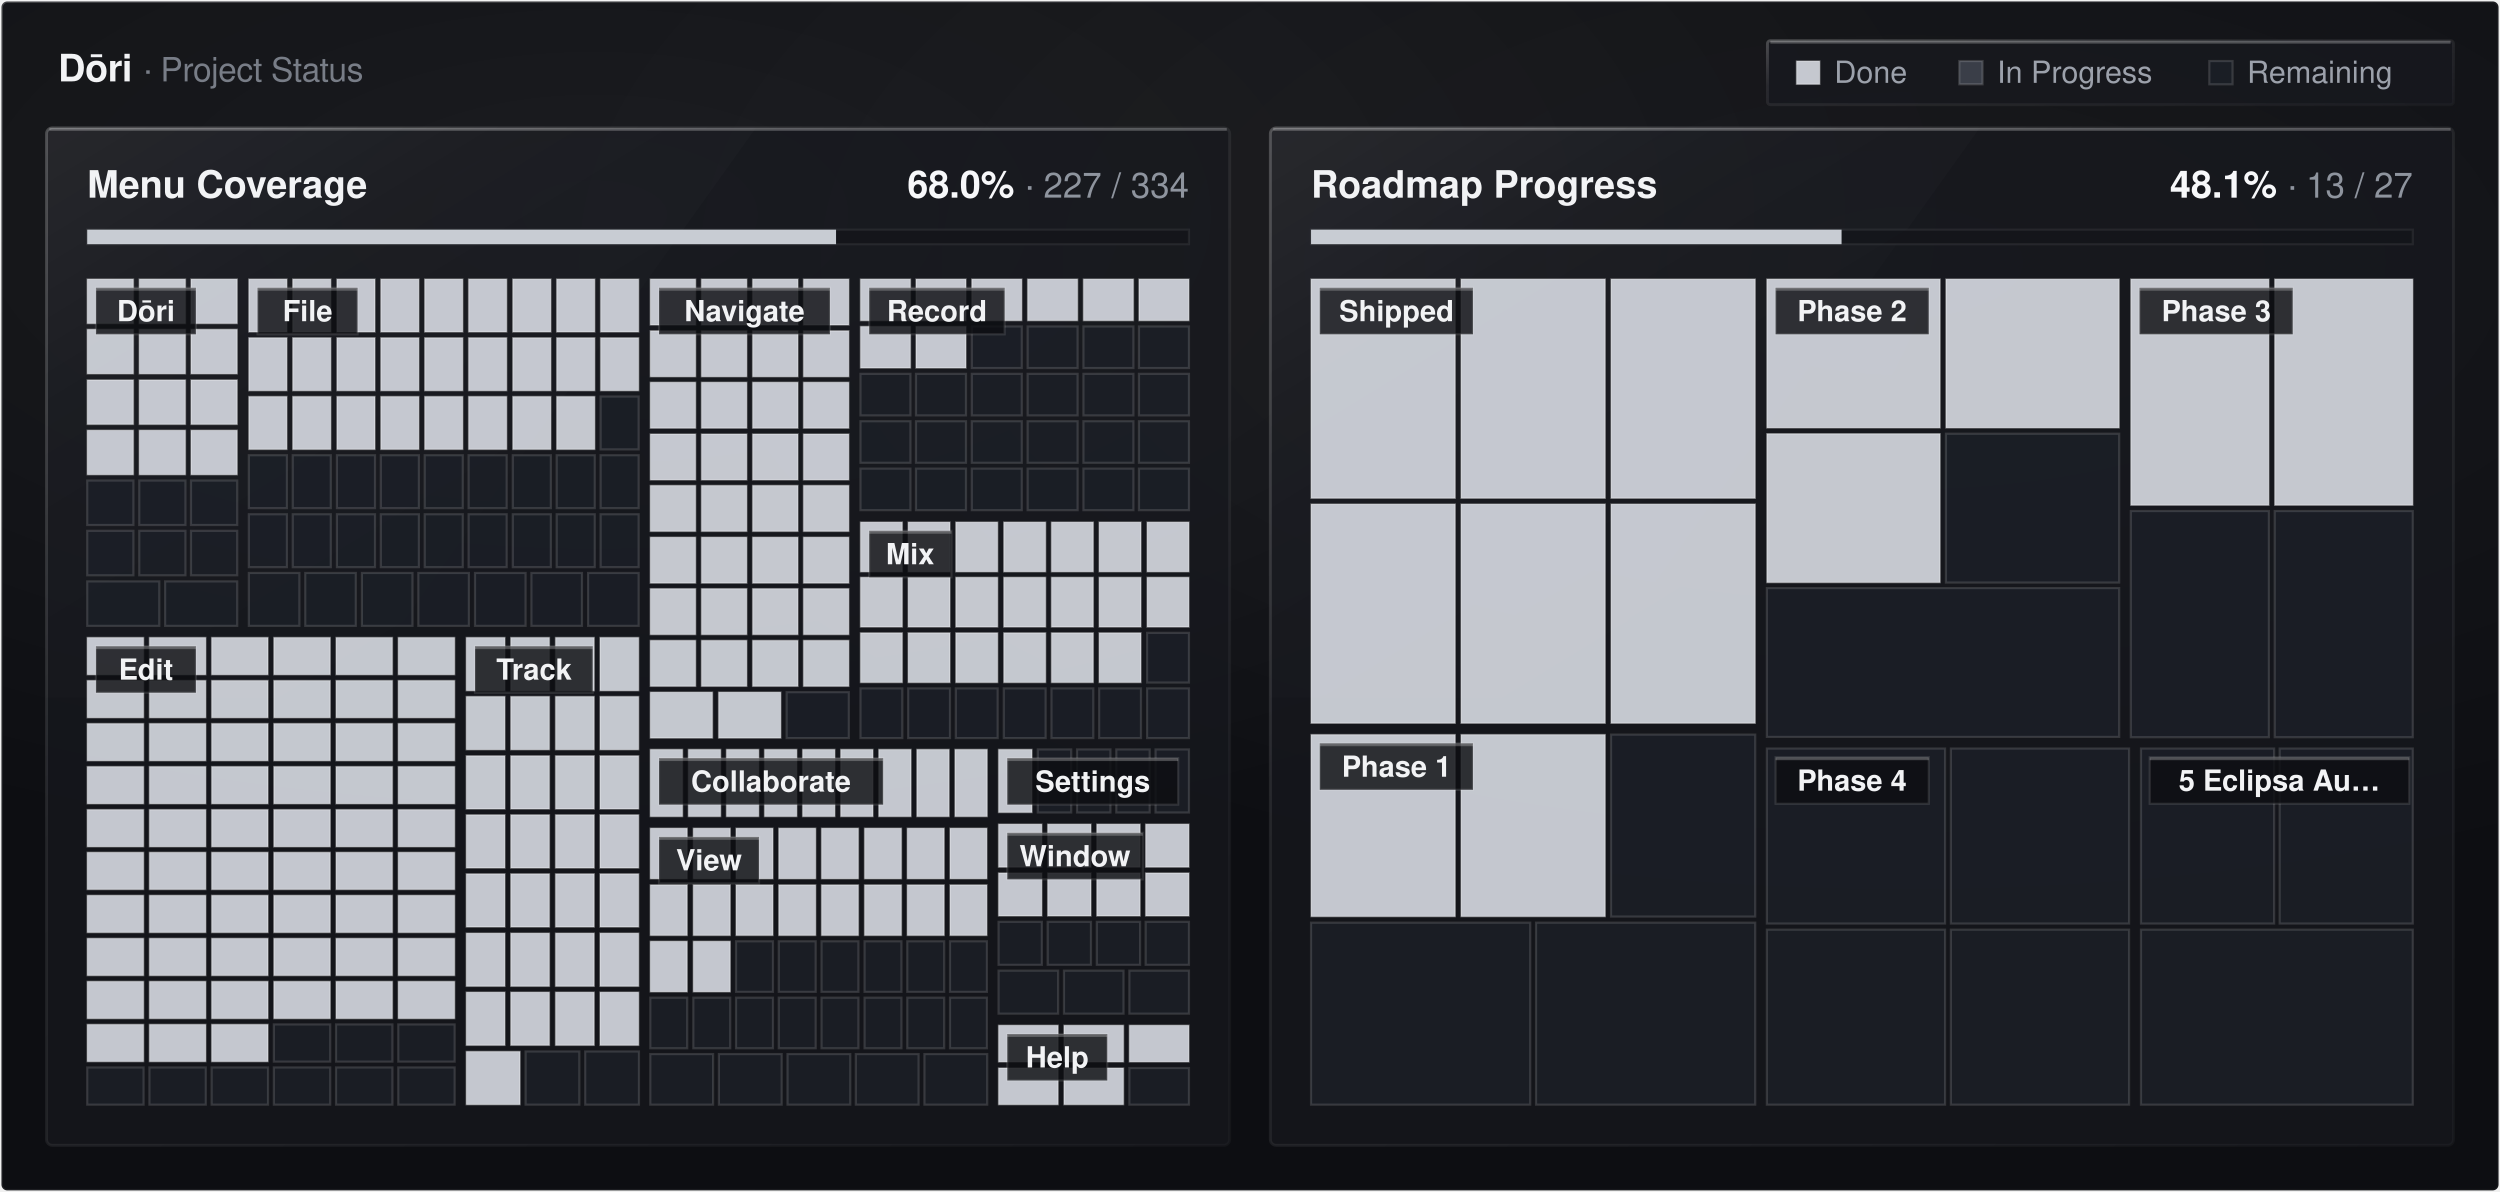
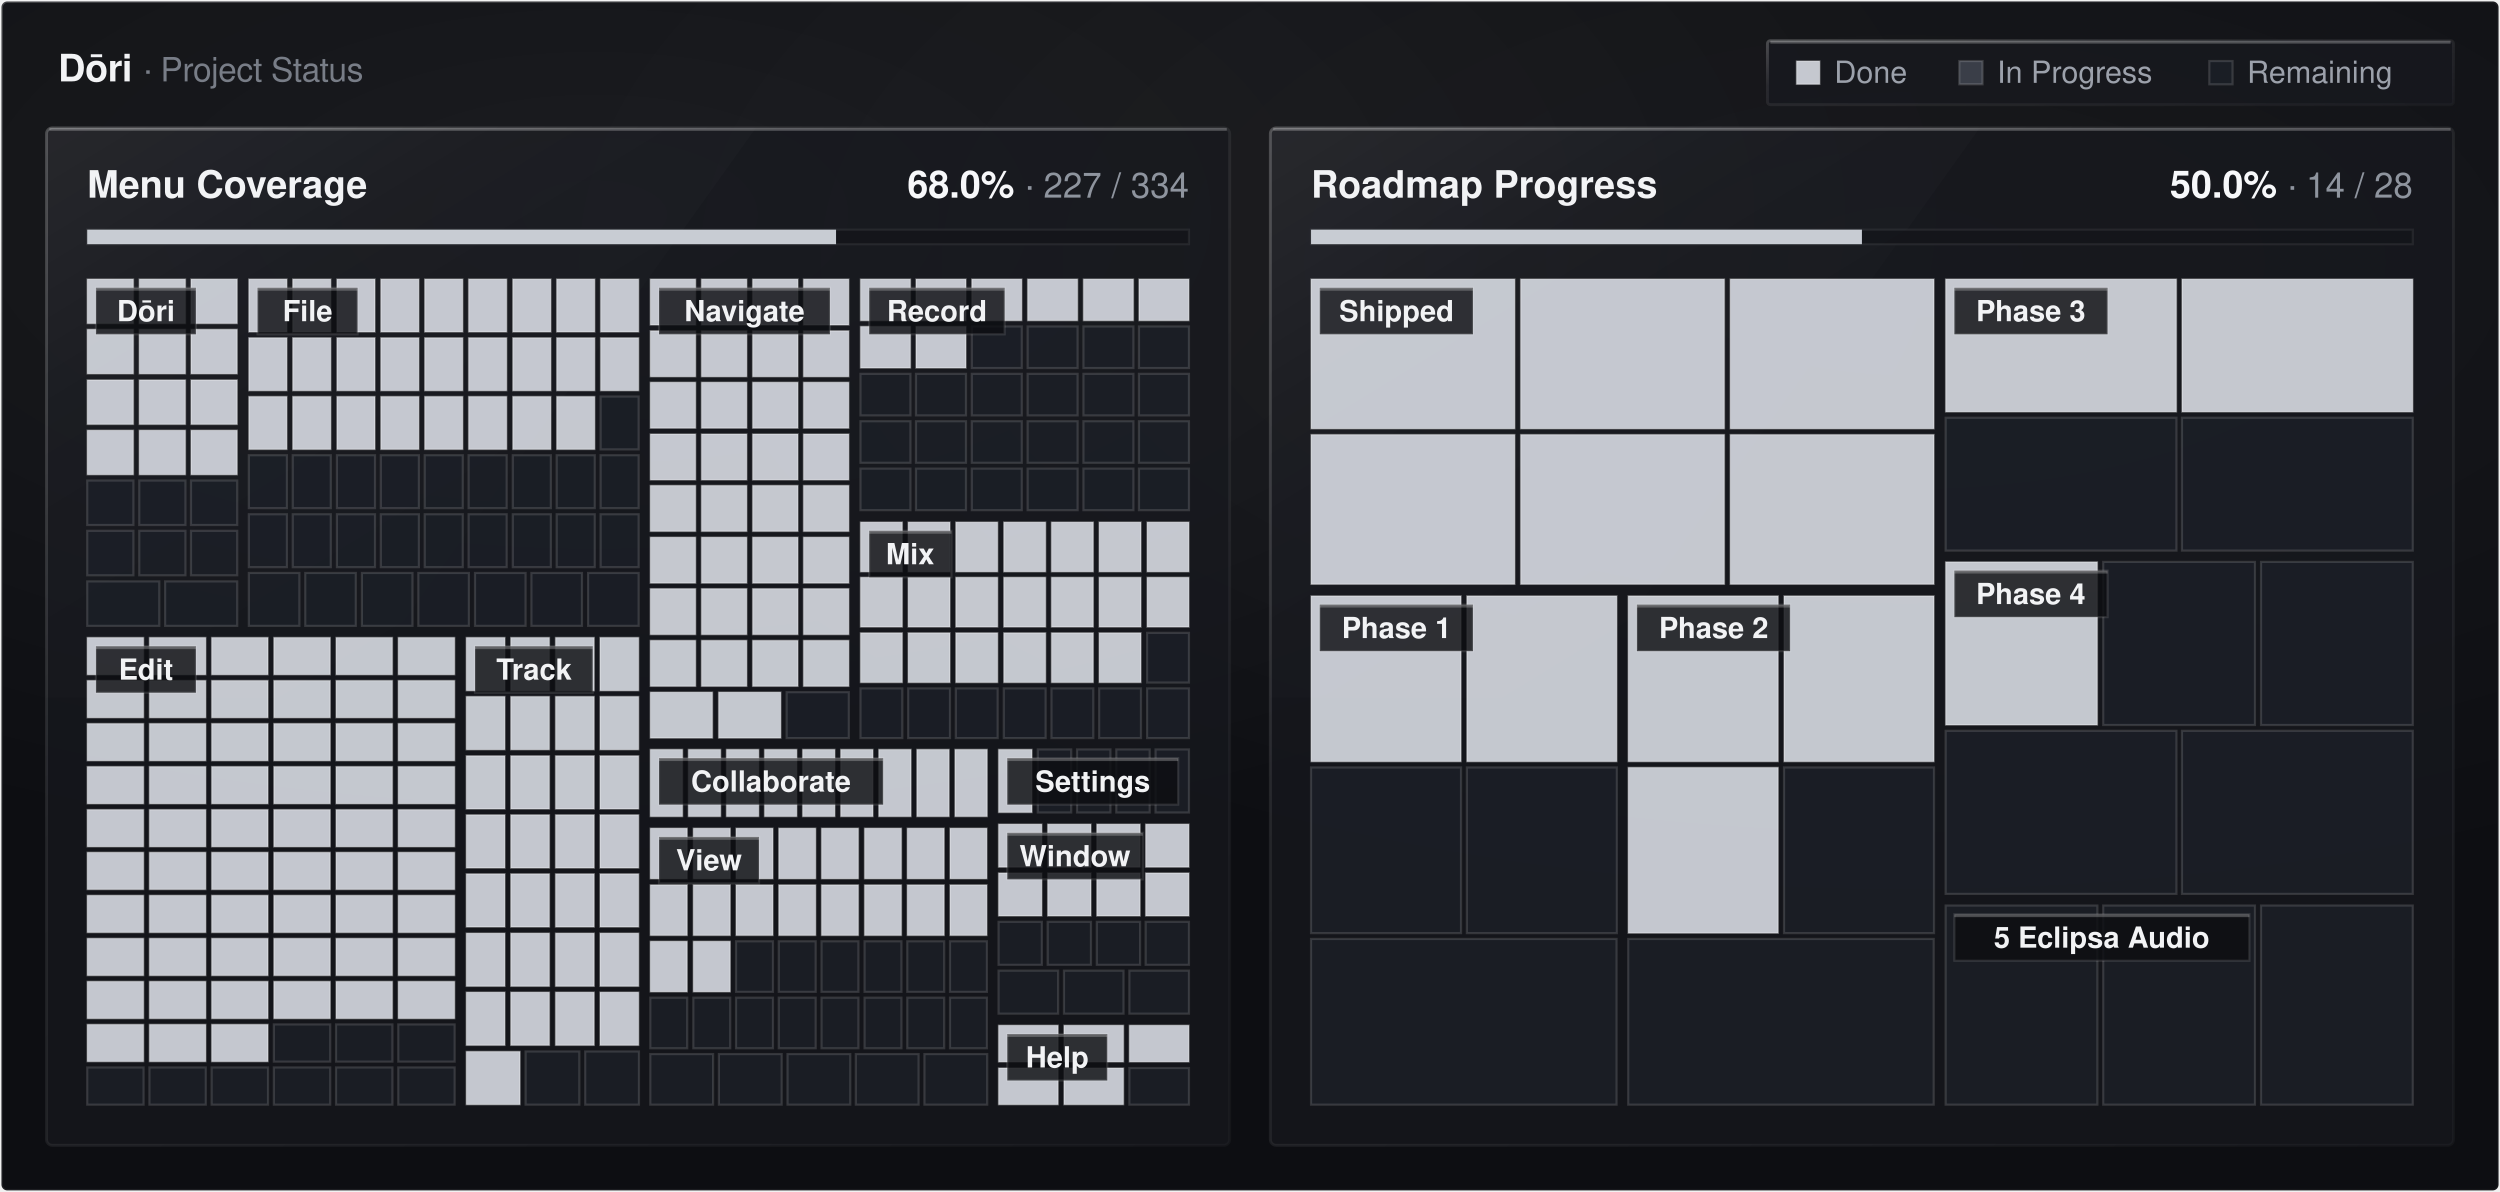
- <svg xmlns="http://www.w3.org/2000/svg" viewBox="0 0 860 410" width="860" height="410" role="img" aria-label="Dōri Project Status: Menu Coverage 68.0% (227/334) and Roadmap Progress 48.1% (13/27)">
+ <svg xmlns="http://www.w3.org/2000/svg" viewBox="0 0 860 410" width="860" height="410" role="img" aria-label="Dōri Project Status: Menu Coverage 68.0% (227/334) and Roadmap Progress 50.0% (14/28)">
  <defs>
    <radialGradient id="ambientGlowLeft" cx="0.24" cy="0.18" r="0.55">
      <stop offset="0%" stop-color="#FFFFFF" stop-opacity="0.06" />
      <stop offset="100%" stop-color="#FFFFFF" stop-opacity="0" />
    </radialGradient>
    <radialGradient id="ambientGlowRight" cx="0.76" cy="0.22" r="0.55">
      <stop offset="0%" stop-color="#FFFFFF" stop-opacity="0.045" />
      <stop offset="100%" stop-color="#FFFFFF" stop-opacity="0" />
    </radialGradient>
    <linearGradient id="glassStroke" x1="0" y1="0" x2="1" y2="1">
      <stop offset="0%" stop-color="#FFFFFF" stop-opacity="0.22" />
      <stop offset="35%" stop-color="#FFFFFF" stop-opacity="0.08" />
      <stop offset="100%" stop-color="#FFFFFF" stop-opacity="0.03" />
    </linearGradient>
    <linearGradient id="glassSheen" x1="0" y1="0" x2="0.65" y2="0.85">
      <stop offset="0%" stop-color="#FFFFFF" stop-opacity="0.065" />
      <stop offset="45%" stop-color="#FFFFFF" stop-opacity="0.015" />
      <stop offset="100%" stop-color="#FFFFFF" stop-opacity="0" />
    </linearGradient>
    <clipPath id="leftPanelClip">
      <rect x="16" y="44" width="407" height="350" rx="2" />
    </clipPath>
    <clipPath id="rightPanelClip">
      <rect x="437" y="44" width="407" height="350" rx="2" />
    </clipPath>
  </defs>
  <style>
    text {
      font-family: -apple-system, BlinkMacSystemFont, "Segoe UI", Helvetica, Arial, sans-serif;
    }
    .brand {
      fill: #F2F3F5;
      font-size: 13px;
      font-weight: 700;
      letter-spacing: -0.01em;
    }
    .brand-sub {
      fill: #787D87;
      font-size: 11.5px;
      font-weight: 500;
    }
    .legend-bar {
      fill: #181A20;
      fill-opacity: 0.68;
      stroke: url(#glassStroke);
      stroke-width: 1;
    }
    .legend-text {
      fill: #9CA1AB;
      font-size: 10.5px;
      font-weight: 500;
    }
    .glass-panel {
      fill: #181A20;
      fill-opacity: 0.65;
      stroke: url(#glassStroke);
      stroke-width: 1;
    }
    .glass-rim-line {
      stroke: #FFFFFF;
      stroke-opacity: 0.24;
      stroke-width: 1;
    }
    .panel-title {
      fill: #F2F3F5;
      font-size: 13px;
      font-weight: 700;
    }
    .stat-pct {
      fill: #F7F8FA;
      font-size: 13px;
      font-weight: 700;
      font-variant-numeric: tabular-nums;
    }
    .stat-frac {
      fill: #8E949E;
      font-size: 12px;
      font-weight: 500;
      font-variant-numeric: tabular-nums;
    }
    .tile-done {
      fill: #DCE0E7;
      fill-opacity: 0.88;
      stroke: #FFFFFF;
      stroke-opacity: 0.35;
      stroke-width: 0.5;
    }
    .tile-prog {
      fill: #6C7483;
      fill-opacity: 0.42;
      stroke: #FFFFFF;
      stroke-opacity: 0.16;
      stroke-width: 0.75;
    }
    .tile-rem {
      fill: #1C2029;
      fill-opacity: 0.72;
      stroke: #FFFFFF;
      stroke-opacity: 0.14;
      stroke-width: 0.75;
    }
    .cat-tag {
      fill: #0D0E12;
      fill-opacity: 0.82;
      stroke: #FFFFFF;
      stroke-opacity: 0.12;
      stroke-width: 0.75;
    }
    .cat-label {
      fill: #F2F3F5;
      font-size: 10px;
      font-weight: 600;
    }
  </style>
  <rect x="0.5" y="0.5" width="859" height="409" rx="2" fill="#0D0E12" stroke="url(#glassStroke)" stroke-width="1" />
  <rect x="1" y="1" width="858" height="408" fill="url(#ambientGlowLeft)" />
  <rect x="1" y="1" width="858" height="408" fill="url(#ambientGlowRight)" />
  <text x="20" y="28" class="brand">Dōri <tspan class="brand-sub">· Project Status</tspan>
  </text>
  <g transform="translate(608, 14)">
    <rect x="0" y="0" width="236" height="22" rx="1" class="legend-bar" />
    <line x1="1" y1="0.5" x2="235" y2="0.5" class="glass-rim-line" />
    <rect x="10" y="7" width="8" height="8" class="tile-done" />
    <text x="23" y="14.5" class="legend-text">Done</text>
    <rect x="66" y="7" width="8" height="8" class="tile-prog" />
    <text x="79" y="14.5" class="legend-text">In Progress</text>
    <rect x="152" y="7" width="8" height="8" class="tile-rem" />
    <text x="165" y="14.5" class="legend-text">Remaining</text>
  </g>
  <rect x="16" y="44" width="407" height="350" rx="2" class="glass-panel" />
  <polygon points="16,44 260,44 120,240 16,240" fill="url(#glassSheen)" clip-path="url(#leftPanelClip)" />
  <line x1="17" y1="44.5" x2="422" y2="44.5" class="glass-rim-line" />
  <text x="30" y="68" class="panel-title">Menu Coverage</text>
  <text x="409" y="68" text-anchor="end">
    <tspan class="stat-pct">68.0%</tspan>
    <tspan class="stat-frac"> · 227 / 334</tspan>
  </text>
  <rect x="30" y="79" width="379" height="5" fill="#13151A" fill-opacity="0.8" stroke="#FFFFFF" stroke-opacity="0.07" stroke-width="0.75" />
  <rect x="30" y="79" width="257.6" height="5" fill="#DCE0E7" fill-opacity="0.9" />
  <rect x="289.6" y="79" width="0.0" height="5" fill="#6C7483" fill-opacity="0.5" />
  <g id="menu-treemap">
    <g>
      <rect x="30.0" y="96.0" width="15.9" height="15.3" class="tile-done" />
      <rect x="47.9" y="96.0" width="15.9" height="15.3" class="tile-done" />
      <rect x="65.7" y="96.0" width="15.9" height="15.3" class="tile-done" />
      <rect x="30.0" y="113.3" width="15.9" height="15.3" class="tile-done" />
      <rect x="47.9" y="113.3" width="15.9" height="15.3" class="tile-done" />
      <rect x="65.7" y="113.3" width="15.9" height="15.3" class="tile-done" />
      <rect x="30.0" y="130.7" width="15.9" height="15.3" class="tile-done" />
      <rect x="47.9" y="130.7" width="15.9" height="15.3" class="tile-done" />
      <rect x="65.7" y="130.7" width="15.9" height="15.3" class="tile-done" />
      <rect x="30.0" y="148.0" width="15.9" height="15.3" class="tile-done" />
      <rect x="47.9" y="148.0" width="15.9" height="15.3" class="tile-done" />
      <rect x="65.7" y="148.0" width="15.9" height="15.3" class="tile-done" />
      <rect x="30.0" y="165.3" width="15.9" height="15.3" class="tile-rem" />
      <rect x="47.9" y="165.3" width="15.9" height="15.3" class="tile-rem" />
      <rect x="65.7" y="165.3" width="15.9" height="15.3" class="tile-rem" />
      <rect x="30.0" y="182.6" width="15.9" height="15.3" class="tile-rem" />
      <rect x="47.9" y="182.6" width="15.9" height="15.3" class="tile-rem" />
      <rect x="65.7" y="182.6" width="15.9" height="15.3" class="tile-rem" />
      <rect x="30.0" y="200.0" width="24.8" height="15.3" class="tile-rem" />
      <rect x="56.8" y="200.0" width="24.8" height="15.3" class="tile-rem" />
      <rect x="33" y="99" width="34.4" height="16" class="cat-tag" />
      <line x1="33" y1="99.5" x2="67.4" y2="99.5" class="glass-rim-line" />
      <text x="50.2" y="110.5" text-anchor="middle" class="cat-label">Dōri</text>
    </g>
    <g>
      <rect x="85.6" y="96.0" width="13.1" height="18.2" class="tile-done" />
      <rect x="100.7" y="96.0" width="13.1" height="18.2" class="tile-done" />
      <rect x="115.9" y="96.0" width="13.1" height="18.2" class="tile-done" />
      <rect x="131.0" y="96.0" width="13.1" height="18.2" class="tile-done" />
      <rect x="146.1" y="96.0" width="13.1" height="18.2" class="tile-done" />
      <rect x="161.2" y="96.0" width="13.1" height="18.2" class="tile-done" />
      <rect x="176.4" y="96.0" width="13.1" height="18.2" class="tile-done" />
      <rect x="191.5" y="96.0" width="13.1" height="18.2" class="tile-done" />
      <rect x="206.6" y="96.0" width="13.1" height="18.2" class="tile-done" />
      <rect x="85.6" y="116.2" width="13.1" height="18.2" class="tile-done" />
      <rect x="100.7" y="116.2" width="13.1" height="18.2" class="tile-done" />
      <rect x="115.9" y="116.2" width="13.1" height="18.2" class="tile-done" />
      <rect x="131.0" y="116.2" width="13.1" height="18.2" class="tile-done" />
      <rect x="146.1" y="116.2" width="13.1" height="18.2" class="tile-done" />
      <rect x="161.2" y="116.2" width="13.1" height="18.2" class="tile-done" />
      <rect x="176.4" y="116.2" width="13.1" height="18.2" class="tile-done" />
      <rect x="191.5" y="116.2" width="13.1" height="18.2" class="tile-done" />
      <rect x="206.6" y="116.2" width="13.1" height="18.2" class="tile-done" />
      <rect x="85.6" y="136.4" width="13.1" height="18.2" class="tile-done" />
      <rect x="100.7" y="136.4" width="13.1" height="18.2" class="tile-done" />
      <rect x="115.9" y="136.4" width="13.1" height="18.2" class="tile-done" />
      <rect x="131.0" y="136.4" width="13.1" height="18.2" class="tile-done" />
      <rect x="146.1" y="136.4" width="13.1" height="18.2" class="tile-done" />
      <rect x="161.2" y="136.4" width="13.1" height="18.2" class="tile-done" />
      <rect x="176.4" y="136.4" width="13.1" height="18.2" class="tile-done" />
      <rect x="191.5" y="136.4" width="13.1" height="18.2" class="tile-done" />
      <rect x="206.6" y="136.4" width="13.1" height="18.2" class="tile-rem" />
      <rect x="85.6" y="156.6" width="13.1" height="18.2" class="tile-rem" />
      <rect x="100.7" y="156.6" width="13.1" height="18.2" class="tile-rem" />
      <rect x="115.9" y="156.6" width="13.1" height="18.2" class="tile-rem" />
      <rect x="131.0" y="156.6" width="13.1" height="18.2" class="tile-rem" />
      <rect x="146.1" y="156.6" width="13.1" height="18.2" class="tile-rem" />
      <rect x="161.2" y="156.6" width="13.1" height="18.2" class="tile-rem" />
      <rect x="176.4" y="156.6" width="13.1" height="18.2" class="tile-rem" />
      <rect x="191.5" y="156.6" width="13.1" height="18.2" class="tile-rem" />
      <rect x="206.6" y="156.6" width="13.1" height="18.2" class="tile-rem" />
      <rect x="85.6" y="176.9" width="13.1" height="18.2" class="tile-rem" />
      <rect x="100.7" y="176.9" width="13.1" height="18.2" class="tile-rem" />
      <rect x="115.9" y="176.9" width="13.1" height="18.2" class="tile-rem" />
      <rect x="131.0" y="176.9" width="13.1" height="18.2" class="tile-rem" />
      <rect x="146.1" y="176.9" width="13.1" height="18.2" class="tile-rem" />
      <rect x="161.2" y="176.9" width="13.1" height="18.2" class="tile-rem" />
      <rect x="176.4" y="176.9" width="13.1" height="18.2" class="tile-rem" />
      <rect x="191.5" y="176.9" width="13.1" height="18.2" class="tile-rem" />
      <rect x="206.6" y="176.9" width="13.1" height="18.2" class="tile-rem" />
      <rect x="85.6" y="197.1" width="17.4" height="18.2" class="tile-rem" />
      <rect x="105.0" y="197.1" width="17.4" height="18.2" class="tile-rem" />
      <rect x="124.5" y="197.1" width="17.4" height="18.2" class="tile-rem" />
      <rect x="143.9" y="197.1" width="17.4" height="18.2" class="tile-rem" />
      <rect x="163.4" y="197.1" width="17.4" height="18.2" class="tile-rem" />
      <rect x="182.8" y="197.1" width="17.4" height="18.2" class="tile-rem" />
      <rect x="202.3" y="197.1" width="17.4" height="18.2" class="tile-rem" />
      <rect x="88.6" y="99" width="34.4" height="16" class="cat-tag" />
      <line x1="88.6" y1="99.5" x2="123.0" y2="99.5" class="glass-rim-line" />
      <text x="105.8" y="110.5" text-anchor="middle" class="cat-label">File</text>
    </g>
    <g>
      <rect x="30.0" y="219.3" width="19.4" height="12.8" class="tile-done" />
      <rect x="51.4" y="219.3" width="19.4" height="12.8" class="tile-done" />
      <rect x="72.8" y="219.3" width="19.4" height="12.8" class="tile-done" />
      <rect x="94.2" y="219.3" width="19.4" height="12.8" class="tile-done" />
      <rect x="115.6" y="219.3" width="19.4" height="12.8" class="tile-done" />
      <rect x="137.0" y="219.3" width="19.4" height="12.8" class="tile-done" />
      <rect x="30.0" y="234.1" width="19.4" height="12.8" class="tile-done" />
      <rect x="51.4" y="234.1" width="19.4" height="12.8" class="tile-done" />
      <rect x="72.8" y="234.1" width="19.4" height="12.8" class="tile-done" />
      <rect x="94.2" y="234.1" width="19.4" height="12.8" class="tile-done" />
      <rect x="115.6" y="234.1" width="19.4" height="12.8" class="tile-done" />
      <rect x="137.0" y="234.1" width="19.4" height="12.8" class="tile-done" />
      <rect x="30.0" y="248.9" width="19.4" height="12.8" class="tile-done" />
      <rect x="51.4" y="248.9" width="19.4" height="12.8" class="tile-done" />
      <rect x="72.8" y="248.9" width="19.4" height="12.8" class="tile-done" />
      <rect x="94.2" y="248.9" width="19.4" height="12.8" class="tile-done" />
      <rect x="115.6" y="248.9" width="19.4" height="12.8" class="tile-done" />
      <rect x="137.0" y="248.9" width="19.4" height="12.8" class="tile-done" />
      <rect x="30.0" y="263.7" width="19.4" height="12.8" class="tile-done" />
      <rect x="51.4" y="263.7" width="19.4" height="12.8" class="tile-done" />
      <rect x="72.8" y="263.7" width="19.4" height="12.8" class="tile-done" />
      <rect x="94.2" y="263.7" width="19.4" height="12.8" class="tile-done" />
      <rect x="115.6" y="263.7" width="19.4" height="12.8" class="tile-done" />
      <rect x="137.0" y="263.7" width="19.4" height="12.8" class="tile-done" />
      <rect x="30.0" y="278.5" width="19.4" height="12.8" class="tile-done" />
      <rect x="51.4" y="278.5" width="19.4" height="12.8" class="tile-done" />
      <rect x="72.8" y="278.5" width="19.4" height="12.8" class="tile-done" />
      <rect x="94.2" y="278.5" width="19.4" height="12.8" class="tile-done" />
      <rect x="115.6" y="278.5" width="19.4" height="12.8" class="tile-done" />
      <rect x="137.0" y="278.5" width="19.4" height="12.8" class="tile-done" />
      <rect x="30.0" y="293.2" width="19.4" height="12.8" class="tile-done" />
      <rect x="51.4" y="293.2" width="19.4" height="12.8" class="tile-done" />
      <rect x="72.8" y="293.2" width="19.4" height="12.8" class="tile-done" />
      <rect x="94.2" y="293.2" width="19.4" height="12.8" class="tile-done" />
      <rect x="115.6" y="293.2" width="19.4" height="12.8" class="tile-done" />
      <rect x="137.0" y="293.2" width="19.4" height="12.8" class="tile-done" />
      <rect x="30.0" y="308.0" width="19.4" height="12.8" class="tile-done" />
      <rect x="51.4" y="308.0" width="19.4" height="12.8" class="tile-done" />
      <rect x="72.8" y="308.0" width="19.4" height="12.8" class="tile-done" />
      <rect x="94.2" y="308.0" width="19.4" height="12.8" class="tile-done" />
      <rect x="115.6" y="308.0" width="19.4" height="12.8" class="tile-done" />
      <rect x="137.0" y="308.0" width="19.4" height="12.8" class="tile-done" />
      <rect x="30.0" y="322.8" width="19.4" height="12.8" class="tile-done" />
      <rect x="51.4" y="322.8" width="19.4" height="12.8" class="tile-done" />
      <rect x="72.8" y="322.8" width="19.4" height="12.8" class="tile-done" />
      <rect x="94.2" y="322.8" width="19.4" height="12.8" class="tile-done" />
      <rect x="115.6" y="322.8" width="19.4" height="12.8" class="tile-done" />
      <rect x="137.0" y="322.8" width="19.4" height="12.8" class="tile-done" />
      <rect x="30.0" y="337.6" width="19.4" height="12.8" class="tile-done" />
      <rect x="51.4" y="337.6" width="19.4" height="12.8" class="tile-done" />
      <rect x="72.8" y="337.6" width="19.4" height="12.8" class="tile-done" />
      <rect x="94.2" y="337.6" width="19.4" height="12.8" class="tile-done" />
      <rect x="115.6" y="337.6" width="19.4" height="12.8" class="tile-done" />
      <rect x="137.0" y="337.6" width="19.4" height="12.8" class="tile-done" />
      <rect x="30.0" y="352.4" width="19.4" height="12.8" class="tile-done" />
      <rect x="51.4" y="352.4" width="19.4" height="12.8" class="tile-done" />
      <rect x="72.8" y="352.4" width="19.4" height="12.8" class="tile-done" />
      <rect x="94.2" y="352.4" width="19.4" height="12.8" class="tile-rem" />
      <rect x="115.6" y="352.4" width="19.4" height="12.8" class="tile-rem" />
      <rect x="137.0" y="352.4" width="19.4" height="12.8" class="tile-rem" />
      <rect x="30.0" y="367.2" width="19.4" height="12.8" class="tile-rem" />
      <rect x="51.4" y="367.2" width="19.4" height="12.8" class="tile-rem" />
      <rect x="72.8" y="367.2" width="19.4" height="12.8" class="tile-rem" />
      <rect x="94.2" y="367.2" width="19.4" height="12.8" class="tile-rem" />
      <rect x="115.6" y="367.2" width="19.4" height="12.8" class="tile-rem" />
      <rect x="137.0" y="367.2" width="19.4" height="12.8" class="tile-rem" />
      <rect x="33" y="222.3" width="34.4" height="16" class="cat-tag" />
      <line x1="33" y1="222.8" x2="67.4" y2="222.8" class="glass-rim-line" />
      <text x="50.2" y="233.8" text-anchor="middle" class="cat-label">Edit</text>
    </g>
    <g>
      <rect x="160.4" y="219.3" width="13.3" height="18.3" class="tile-done" />
      <rect x="175.7" y="219.3" width="13.3" height="18.3" class="tile-done" />
      <rect x="191.1" y="219.3" width="13.3" height="18.3" class="tile-done" />
      <rect x="206.4" y="219.3" width="13.3" height="18.3" class="tile-done" />
      <rect x="160.4" y="239.6" width="13.3" height="18.3" class="tile-done" />
      <rect x="175.7" y="239.6" width="13.3" height="18.3" class="tile-done" />
      <rect x="191.1" y="239.6" width="13.3" height="18.3" class="tile-done" />
      <rect x="206.4" y="239.6" width="13.3" height="18.3" class="tile-done" />
      <rect x="160.4" y="260.0" width="13.3" height="18.3" class="tile-done" />
      <rect x="175.7" y="260.0" width="13.3" height="18.3" class="tile-done" />
      <rect x="191.1" y="260.0" width="13.3" height="18.3" class="tile-done" />
      <rect x="206.4" y="260.0" width="13.3" height="18.3" class="tile-done" />
      <rect x="160.4" y="280.3" width="13.3" height="18.3" class="tile-done" />
      <rect x="175.7" y="280.3" width="13.3" height="18.3" class="tile-done" />
      <rect x="191.1" y="280.3" width="13.3" height="18.3" class="tile-done" />
      <rect x="206.4" y="280.3" width="13.3" height="18.3" class="tile-done" />
      <rect x="160.4" y="300.6" width="13.3" height="18.3" class="tile-done" />
      <rect x="175.7" y="300.6" width="13.3" height="18.3" class="tile-done" />
      <rect x="191.1" y="300.6" width="13.3" height="18.3" class="tile-done" />
      <rect x="206.4" y="300.6" width="13.3" height="18.3" class="tile-done" />
      <rect x="160.4" y="321.0" width="13.3" height="18.3" class="tile-done" />
      <rect x="175.7" y="321.0" width="13.3" height="18.3" class="tile-done" />
      <rect x="191.1" y="321.0" width="13.3" height="18.3" class="tile-done" />
      <rect x="206.4" y="321.0" width="13.3" height="18.3" class="tile-done" />
      <rect x="160.4" y="341.3" width="13.3" height="18.3" class="tile-done" />
      <rect x="175.7" y="341.3" width="13.3" height="18.3" class="tile-done" />
      <rect x="191.1" y="341.3" width="13.3" height="18.3" class="tile-done" />
      <rect x="206.4" y="341.3" width="13.3" height="18.3" class="tile-done" />
      <rect x="160.4" y="361.7" width="18.5" height="18.3" class="tile-done" />
      <rect x="180.8" y="361.7" width="18.5" height="18.3" class="tile-rem" />
      <rect x="201.3" y="361.7" width="18.5" height="18.3" class="tile-rem" />
      <rect x="163.4" y="222.3" width="40.5" height="16" class="cat-tag" />
      <line x1="163.4" y1="222.8" x2="203.9" y2="222.8" class="glass-rim-line" />
      <text x="183.7" y="233.8" text-anchor="middle" class="cat-label">Track</text>
    </g>
    <g>
      <rect x="223.7" y="96.0" width="15.6" height="15.8" class="tile-done" />
      <rect x="241.3" y="96.0" width="15.6" height="15.8" class="tile-done" />
      <rect x="258.9" y="96.0" width="15.6" height="15.8" class="tile-done" />
      <rect x="276.4" y="96.0" width="15.6" height="15.8" class="tile-done" />
      <rect x="223.7" y="113.8" width="15.6" height="15.8" class="tile-done" />
      <rect x="241.3" y="113.8" width="15.6" height="15.8" class="tile-done" />
      <rect x="258.9" y="113.8" width="15.6" height="15.8" class="tile-done" />
      <rect x="276.4" y="113.8" width="15.6" height="15.8" class="tile-done" />
      <rect x="223.7" y="131.5" width="15.6" height="15.8" class="tile-done" />
      <rect x="241.3" y="131.5" width="15.6" height="15.8" class="tile-done" />
      <rect x="258.9" y="131.5" width="15.6" height="15.8" class="tile-done" />
      <rect x="276.4" y="131.5" width="15.6" height="15.8" class="tile-done" />
      <rect x="223.7" y="149.3" width="15.6" height="15.8" class="tile-done" />
      <rect x="241.3" y="149.3" width="15.6" height="15.8" class="tile-done" />
      <rect x="258.9" y="149.3" width="15.6" height="15.8" class="tile-done" />
      <rect x="276.4" y="149.3" width="15.6" height="15.8" class="tile-done" />
      <rect x="223.7" y="167.0" width="15.6" height="15.8" class="tile-done" />
      <rect x="241.3" y="167.0" width="15.6" height="15.8" class="tile-done" />
      <rect x="258.9" y="167.0" width="15.6" height="15.8" class="tile-done" />
      <rect x="276.4" y="167.0" width="15.6" height="15.8" class="tile-done" />
      <rect x="223.7" y="184.8" width="15.6" height="15.8" class="tile-done" />
      <rect x="241.3" y="184.8" width="15.6" height="15.8" class="tile-done" />
      <rect x="258.9" y="184.8" width="15.6" height="15.8" class="tile-done" />
      <rect x="276.4" y="184.8" width="15.6" height="15.8" class="tile-done" />
      <rect x="223.7" y="202.5" width="15.6" height="15.8" class="tile-done" />
      <rect x="241.3" y="202.5" width="15.6" height="15.8" class="tile-done" />
      <rect x="258.9" y="202.5" width="15.6" height="15.8" class="tile-done" />
      <rect x="276.4" y="202.5" width="15.6" height="15.8" class="tile-done" />
      <rect x="223.7" y="220.3" width="15.6" height="15.8" class="tile-done" />
      <rect x="241.3" y="220.3" width="15.6" height="15.8" class="tile-done" />
      <rect x="258.9" y="220.3" width="15.6" height="15.8" class="tile-done" />
      <rect x="276.4" y="220.3" width="15.6" height="15.8" class="tile-done" />
      <rect x="223.7" y="238.1" width="21.4" height="15.8" class="tile-done" />
      <rect x="247.2" y="238.1" width="21.4" height="15.8" class="tile-done" />
      <rect x="270.6" y="238.1" width="21.4" height="15.8" class="tile-rem" />
      <rect x="226.7" y="99" width="58.8" height="16" class="cat-tag" />
      <line x1="226.7" y1="99.5" x2="285.5" y2="99.5" class="glass-rim-line" />
      <text x="256.1" y="110.5" text-anchor="middle" class="cat-label">Navigate</text>
    </g>
    <g>
      <rect x="296.0" y="96.0" width="17.2" height="14.3" class="tile-done" />
      <rect x="315.1" y="96.0" width="17.2" height="14.3" class="tile-done" />
      <rect x="334.3" y="96.0" width="17.2" height="14.3" class="tile-done" />
      <rect x="353.5" y="96.0" width="17.2" height="14.3" class="tile-done" />
      <rect x="372.7" y="96.0" width="17.2" height="14.3" class="tile-done" />
      <rect x="391.8" y="96.0" width="17.2" height="14.3" class="tile-done" />
      <rect x="296.0" y="112.3" width="17.2" height="14.3" class="tile-done" />
      <rect x="315.1" y="112.3" width="17.2" height="14.3" class="tile-done" />
      <rect x="334.3" y="112.3" width="17.2" height="14.3" class="tile-rem" />
      <rect x="353.5" y="112.3" width="17.2" height="14.3" class="tile-rem" />
      <rect x="372.7" y="112.3" width="17.2" height="14.3" class="tile-rem" />
      <rect x="391.8" y="112.3" width="17.2" height="14.3" class="tile-rem" />
      <rect x="296.0" y="128.6" width="17.2" height="14.3" class="tile-rem" />
      <rect x="315.1" y="128.6" width="17.2" height="14.3" class="tile-rem" />
      <rect x="334.3" y="128.6" width="17.2" height="14.3" class="tile-rem" />
      <rect x="353.5" y="128.6" width="17.2" height="14.3" class="tile-rem" />
      <rect x="372.7" y="128.6" width="17.2" height="14.3" class="tile-rem" />
      <rect x="391.8" y="128.6" width="17.2" height="14.3" class="tile-rem" />
      <rect x="296.0" y="144.9" width="17.2" height="14.3" class="tile-rem" />
      <rect x="315.1" y="144.9" width="17.2" height="14.3" class="tile-rem" />
      <rect x="334.3" y="144.9" width="17.2" height="14.3" class="tile-rem" />
      <rect x="353.5" y="144.9" width="17.2" height="14.3" class="tile-rem" />
      <rect x="372.7" y="144.9" width="17.2" height="14.3" class="tile-rem" />
      <rect x="391.8" y="144.9" width="17.2" height="14.3" class="tile-rem" />
      <rect x="296.0" y="161.2" width="17.2" height="14.3" class="tile-rem" />
      <rect x="315.1" y="161.2" width="17.2" height="14.3" class="tile-rem" />
      <rect x="334.3" y="161.2" width="17.2" height="14.3" class="tile-rem" />
      <rect x="353.5" y="161.2" width="17.2" height="14.3" class="tile-rem" />
      <rect x="372.7" y="161.2" width="17.2" height="14.3" class="tile-rem" />
      <rect x="391.8" y="161.2" width="17.2" height="14.3" class="tile-rem" />
      <rect x="299.0" y="99" width="46.6" height="16" class="cat-tag" />
      <line x1="299.0" y1="99.5" x2="345.6" y2="99.5" class="glass-rim-line" />
      <text x="322.3" y="110.5" text-anchor="middle" class="cat-label">Record</text>
    </g>
    <g>
      <rect x="296.0" y="179.6" width="14.4" height="17.1" class="tile-done" />
      <rect x="312.4" y="179.6" width="14.4" height="17.1" class="tile-done" />
      <rect x="328.8" y="179.6" width="14.4" height="17.1" class="tile-done" />
      <rect x="345.3" y="179.6" width="14.4" height="17.1" class="tile-done" />
      <rect x="361.7" y="179.6" width="14.4" height="17.1" class="tile-done" />
      <rect x="378.1" y="179.6" width="14.4" height="17.1" class="tile-done" />
      <rect x="394.6" y="179.6" width="14.4" height="17.1" class="tile-done" />
      <rect x="296.0" y="198.6" width="14.4" height="17.1" class="tile-done" />
      <rect x="312.4" y="198.6" width="14.4" height="17.1" class="tile-done" />
      <rect x="328.8" y="198.6" width="14.4" height="17.1" class="tile-done" />
      <rect x="345.3" y="198.6" width="14.4" height="17.1" class="tile-done" />
      <rect x="361.7" y="198.6" width="14.4" height="17.1" class="tile-done" />
      <rect x="378.1" y="198.6" width="14.4" height="17.1" class="tile-done" />
      <rect x="394.6" y="198.6" width="14.4" height="17.1" class="tile-done" />
      <rect x="296.0" y="217.7" width="14.4" height="17.1" class="tile-done" />
      <rect x="312.4" y="217.7" width="14.4" height="17.1" class="tile-done" />
      <rect x="328.8" y="217.7" width="14.4" height="17.1" class="tile-done" />
      <rect x="345.3" y="217.7" width="14.4" height="17.1" class="tile-done" />
      <rect x="361.7" y="217.7" width="14.4" height="17.1" class="tile-done" />
      <rect x="378.1" y="217.7" width="14.4" height="17.1" class="tile-done" />
      <rect x="394.6" y="217.7" width="14.4" height="17.1" class="tile-rem" />
      <rect x="296.0" y="236.8" width="14.4" height="17.1" class="tile-rem" />
      <rect x="312.4" y="236.8" width="14.4" height="17.1" class="tile-rem" />
      <rect x="328.8" y="236.8" width="14.4" height="17.1" class="tile-rem" />
      <rect x="345.3" y="236.8" width="14.4" height="17.1" class="tile-rem" />
      <rect x="361.7" y="236.8" width="14.4" height="17.1" class="tile-rem" />
      <rect x="378.1" y="236.8" width="14.4" height="17.1" class="tile-rem" />
      <rect x="394.6" y="236.8" width="14.4" height="17.1" class="tile-rem" />
      <rect x="299.0" y="182.6" width="28.3" height="16" class="cat-tag" />
      <line x1="299.0" y1="183.1" x2="327.3" y2="183.1" class="glass-rim-line" />
      <text x="313.1" y="194.1" text-anchor="middle" class="cat-label">Mix</text>
    </g>
    <g>
      <rect x="223.7" y="257.8" width="11.1" height="23.1" class="tile-done" />
      <rect x="236.8" y="257.8" width="11.1" height="23.1" class="tile-done" />
      <rect x="249.9" y="257.8" width="11.1" height="23.1" class="tile-done" />
      <rect x="263.0" y="257.8" width="11.1" height="23.1" class="tile-done" />
      <rect x="276.1" y="257.8" width="11.1" height="23.1" class="tile-done" />
      <rect x="289.2" y="257.8" width="11.1" height="23.1" class="tile-done" />
      <rect x="302.3" y="257.8" width="11.1" height="23.1" class="tile-done" />
      <rect x="315.4" y="257.8" width="11.1" height="23.1" class="tile-done" />
      <rect x="328.5" y="257.8" width="11.1" height="23.1" class="tile-done" />
      <rect x="226.7" y="260.8" width="77.1" height="16" class="cat-tag" />
      <line x1="226.7" y1="261.3" x2="303.8" y2="261.3" class="glass-rim-line" />
      <text x="265.2" y="272.3" text-anchor="middle" class="cat-label">Collaborate</text>
    </g>
    <g>
      <rect x="223.7" y="284.9" width="12.7" height="17.4" class="tile-done" />
      <rect x="238.5" y="284.9" width="12.7" height="17.4" class="tile-done" />
      <rect x="253.2" y="284.9" width="12.7" height="17.4" class="tile-done" />
      <rect x="267.9" y="284.9" width="12.7" height="17.4" class="tile-done" />
      <rect x="282.6" y="284.9" width="12.7" height="17.4" class="tile-done" />
      <rect x="297.4" y="284.9" width="12.7" height="17.4" class="tile-done" />
      <rect x="312.1" y="284.9" width="12.7" height="17.4" class="tile-done" />
      <rect x="326.8" y="284.9" width="12.7" height="17.4" class="tile-done" />
      <rect x="223.7" y="304.4" width="12.7" height="17.4" class="tile-done" />
      <rect x="238.5" y="304.4" width="12.7" height="17.4" class="tile-done" />
      <rect x="253.2" y="304.4" width="12.7" height="17.4" class="tile-done" />
      <rect x="267.9" y="304.4" width="12.7" height="17.4" class="tile-done" />
      <rect x="282.6" y="304.4" width="12.7" height="17.4" class="tile-done" />
      <rect x="297.4" y="304.4" width="12.7" height="17.4" class="tile-done" />
      <rect x="312.1" y="304.4" width="12.7" height="17.4" class="tile-done" />
      <rect x="326.8" y="304.4" width="12.7" height="17.4" class="tile-done" />
      <rect x="223.7" y="323.8" width="12.7" height="17.4" class="tile-done" />
      <rect x="238.5" y="323.8" width="12.7" height="17.4" class="tile-done" />
      <rect x="253.2" y="323.8" width="12.7" height="17.4" class="tile-rem" />
      <rect x="267.9" y="323.8" width="12.7" height="17.4" class="tile-rem" />
      <rect x="282.6" y="323.8" width="12.7" height="17.4" class="tile-rem" />
      <rect x="297.4" y="323.8" width="12.7" height="17.4" class="tile-rem" />
      <rect x="312.1" y="323.8" width="12.7" height="17.4" class="tile-rem" />
      <rect x="326.8" y="323.8" width="12.7" height="17.4" class="tile-rem" />
      <rect x="223.7" y="343.2" width="12.7" height="17.4" class="tile-rem" />
      <rect x="238.5" y="343.2" width="12.7" height="17.4" class="tile-rem" />
      <rect x="253.2" y="343.2" width="12.7" height="17.4" class="tile-rem" />
      <rect x="267.9" y="343.2" width="12.7" height="17.4" class="tile-rem" />
      <rect x="282.6" y="343.2" width="12.7" height="17.4" class="tile-rem" />
      <rect x="297.4" y="343.2" width="12.7" height="17.4" class="tile-rem" />
      <rect x="312.1" y="343.2" width="12.7" height="17.4" class="tile-rem" />
      <rect x="326.8" y="343.2" width="12.7" height="17.4" class="tile-rem" />
      <rect x="223.7" y="362.6" width="21.6" height="17.4" class="tile-rem" />
      <rect x="247.3" y="362.6" width="21.6" height="17.4" class="tile-rem" />
      <rect x="270.9" y="362.6" width="21.6" height="17.4" class="tile-rem" />
      <rect x="294.4" y="362.6" width="21.6" height="17.4" class="tile-rem" />
      <rect x="318.0" y="362.6" width="21.6" height="17.4" class="tile-rem" />
      <rect x="226.7" y="287.9" width="34.4" height="16" class="cat-tag" />
      <line x1="226.7" y1="288.4" x2="261.1" y2="288.4" class="glass-rim-line" />
      <text x="243.9" y="299.4" text-anchor="middle" class="cat-label">View</text>
    </g>
    <g>
      <rect x="343.5" y="257.8" width="11.5" height="21.7" class="tile-done" />
      <rect x="357.0" y="257.8" width="11.5" height="21.7" class="tile-rem" />
      <rect x="370.5" y="257.8" width="11.5" height="21.7" class="tile-rem" />
      <rect x="384.0" y="257.8" width="11.5" height="21.7" class="tile-rem" />
      <rect x="397.5" y="257.8" width="11.5" height="21.7" class="tile-rem" />
      <rect x="346.5" y="260.8" width="58.8" height="16" class="cat-tag" />
      <line x1="346.5" y1="261.3" x2="405.3" y2="261.3" class="glass-rim-line" />
      <text x="375.9" y="272.3" text-anchor="middle" class="cat-label">Settings</text>
    </g>
    <g>
      <rect x="343.5" y="283.5" width="14.9" height="14.8" class="tile-done" />
      <rect x="360.4" y="283.5" width="14.9" height="14.8" class="tile-done" />
      <rect x="377.3" y="283.5" width="14.9" height="14.8" class="tile-done" />
      <rect x="394.1" y="283.5" width="14.9" height="14.8" class="tile-done" />
      <rect x="343.5" y="300.3" width="14.9" height="14.8" class="tile-done" />
      <rect x="360.4" y="300.3" width="14.9" height="14.8" class="tile-done" />
      <rect x="377.3" y="300.3" width="14.9" height="14.8" class="tile-done" />
      <rect x="394.1" y="300.3" width="14.9" height="14.8" class="tile-done" />
      <rect x="343.5" y="317.1" width="14.9" height="14.8" class="tile-rem" />
      <rect x="360.4" y="317.1" width="14.9" height="14.8" class="tile-rem" />
      <rect x="377.3" y="317.1" width="14.9" height="14.8" class="tile-rem" />
      <rect x="394.1" y="317.1" width="14.9" height="14.8" class="tile-rem" />
      <rect x="343.5" y="333.9" width="20.5" height="14.8" class="tile-rem" />
      <rect x="366.0" y="333.9" width="20.5" height="14.8" class="tile-rem" />
      <rect x="388.5" y="333.9" width="20.5" height="14.8" class="tile-rem" />
      <rect x="346.5" y="286.5" width="46.6" height="16" class="cat-tag" />
      <line x1="346.5" y1="287.0" x2="393.1" y2="287.0" class="glass-rim-line" />
      <text x="369.8" y="298.0" text-anchor="middle" class="cat-label">Window</text>
    </g>
    <g>
      <rect x="343.5" y="352.7" width="20.5" height="12.6" class="tile-done" />
      <rect x="366.0" y="352.7" width="20.5" height="12.6" class="tile-done" />
      <rect x="388.5" y="352.7" width="20.5" height="12.6" class="tile-done" />
      <rect x="343.5" y="367.4" width="20.5" height="12.6" class="tile-done" />
      <rect x="366.0" y="367.4" width="20.5" height="12.6" class="tile-done" />
      <rect x="388.5" y="367.4" width="20.5" height="12.6" class="tile-rem" />
      <rect x="346.5" y="355.7" width="34.4" height="16" class="cat-tag" />
      <line x1="346.5" y1="356.2" x2="380.9" y2="356.2" class="glass-rim-line" />
      <text x="363.7" y="367.2" text-anchor="middle" class="cat-label">Help</text>
    </g>
  </g>
  <rect x="437" y="44" width="407" height="350" rx="2" class="glass-panel" />
  <polygon points="437,44 681,44 541,240 437,240" fill="url(#glassSheen)" clip-path="url(#rightPanelClip)" />
  <line x1="438" y1="44.5" x2="843" y2="44.5" class="glass-rim-line" />
  <text x="451" y="68" class="panel-title">Roadmap Progress</text>
  <text x="830" y="68" text-anchor="end">
-     <tspan class="stat-pct">48.1%</tspan>
-     <tspan class="stat-frac"> · 13 / 27</tspan>
+     <tspan class="stat-pct">50.0%</tspan>
+     <tspan class="stat-frac"> · 14 / 28</tspan>
  </text>
  <rect x="451" y="79" width="379" height="5" fill="#13151A" fill-opacity="0.8" stroke="#FFFFFF" stroke-opacity="0.07" stroke-width="0.75" />
-   <rect x="451" y="79" width="182.5" height="5" fill="#DCE0E7" fill-opacity="0.9" />
-   <rect x="635.5" y="79" width="0.0" height="5" fill="#6C7483" fill-opacity="0.5" />
+   <rect x="451" y="79" width="189.5" height="5" fill="#DCE0E7" fill-opacity="0.9" />
+   <rect x="642.5" y="79" width="0.0" height="5" fill="#6C7483" fill-opacity="0.5" />
  <g id="roadmap-treemap">
    <g>
-       <rect x="451.0" y="96.0" width="49.6" height="75.4" class="tile-done" />
-       <rect x="502.6" y="96.0" width="49.6" height="75.4" class="tile-done" />
-       <rect x="554.2" y="96.0" width="49.6" height="75.4" class="tile-done" />
-       <rect x="451.0" y="173.4" width="49.6" height="75.4" class="tile-done" />
-       <rect x="502.6" y="173.4" width="49.6" height="75.4" class="tile-done" />
-       <rect x="554.2" y="173.4" width="49.6" height="75.4" class="tile-done" />
+       <rect x="451.0" y="96.0" width="70.1" height="51.5" class="tile-done" />
+       <rect x="523.1" y="96.0" width="70.1" height="51.5" class="tile-done" />
+       <rect x="595.2" y="96.0" width="70.1" height="51.5" class="tile-done" />
+       <rect x="451.0" y="149.5" width="70.1" height="51.5" class="tile-done" />
+       <rect x="523.1" y="149.5" width="70.1" height="51.5" class="tile-done" />
+       <rect x="595.2" y="149.5" width="70.1" height="51.5" class="tile-done" />
      <rect x="454" y="99" width="52.7" height="16" class="cat-tag" />
      <line x1="454" y1="99.5" x2="506.7" y2="99.5" class="glass-rim-line" />
      <text x="480.4" y="110.5" text-anchor="middle" class="cat-label">Shipped</text>
    </g>
    <g>
-       <rect x="451.0" y="252.7" width="49.6" height="62.6" class="tile-done" />
-       <rect x="502.6" y="252.7" width="49.6" height="62.6" class="tile-done" />
-       <rect x="554.2" y="252.7" width="49.6" height="62.6" class="tile-rem" />
-       <rect x="451.0" y="317.4" width="75.4" height="62.6" class="tile-rem" />
-       <rect x="528.4" y="317.4" width="75.4" height="62.6" class="tile-rem" />
-       <rect x="454" y="255.7" width="52.7" height="16" class="cat-tag" />
-       <line x1="454" y1="256.2" x2="506.7" y2="256.2" class="glass-rim-line" />
-       <text x="480.4" y="267.2" text-anchor="middle" class="cat-label">Phase 1</text>
-     </g>
-     <g>
-       <rect x="607.8" y="96.0" width="59.6" height="51.2" class="tile-done" />
-       <rect x="669.4" y="96.0" width="59.6" height="51.2" class="tile-done" />
-       <rect x="607.8" y="149.2" width="59.6" height="51.2" class="tile-done" />
-       <rect x="669.4" y="149.2" width="59.6" height="51.2" class="tile-rem" />
-       <rect x="607.8" y="202.3" width="121.2" height="51.2" class="tile-rem" />
-       <rect x="610.8" y="99" width="52.7" height="16" class="cat-tag" />
-       <line x1="610.8" y1="99.5" x2="663.5" y2="99.5" class="glass-rim-line" />
-       <text x="637.1" y="110.5" text-anchor="middle" class="cat-label">Phase 2</text>
-     </g>
-     <g>
-       <rect x="733.0" y="96.0" width="47.5" height="77.8" class="tile-done" />
-       <rect x="782.5" y="96.0" width="47.5" height="77.8" class="tile-done" />
-       <rect x="733.0" y="175.8" width="47.5" height="77.8" class="tile-rem" />
-       <rect x="782.5" y="175.8" width="47.5" height="77.8" class="tile-rem" />
-       <rect x="736.0" y="99" width="52.7" height="16" class="cat-tag" />
-       <line x1="736.0" y1="99.5" x2="788.7" y2="99.5" class="glass-rim-line" />
-       <text x="762.4" y="110.5" text-anchor="middle" class="cat-label">Phase 3</text>
-     </g>
-     <g>
-       <rect x="607.8" y="257.5" width="61.3" height="60.2" class="tile-rem" />
-       <rect x="671.1" y="257.5" width="61.3" height="60.2" class="tile-rem" />
-       <rect x="607.8" y="319.8" width="61.3" height="60.2" class="tile-rem" />
-       <rect x="671.1" y="319.8" width="61.3" height="60.2" class="tile-rem" />
-       <rect x="610.8" y="260.5" width="52.7" height="16" class="cat-tag" />
-       <line x1="610.8" y1="261.0" x2="663.5" y2="261.0" class="glass-rim-line" />
-       <text x="637.1" y="272.0" text-anchor="middle" class="cat-label">Phase 4</text>
-     </g>
-     <g>
-       <rect x="736.5" y="257.5" width="45.8" height="60.2" class="tile-rem" />
-       <rect x="784.2" y="257.5" width="45.8" height="60.2" class="tile-rem" />
-       <rect x="736.5" y="319.8" width="93.5" height="60.2" class="tile-rem" />
-       <rect x="739.5" y="260.5" width="89.3" height="16" class="cat-tag" />
-       <line x1="739.5" y1="261.0" x2="828.8" y2="261.0" class="glass-rim-line" />
-       <text x="784.1" y="272.0" text-anchor="middle" class="cat-label">5 Eclipsa Au…</text>
+       <rect x="451.0" y="205.0" width="51.6" height="57.0" class="tile-done" />
+       <rect x="504.6" y="205.0" width="51.6" height="57.0" class="tile-done" />
+       <rect x="451.0" y="264.0" width="51.6" height="57.0" class="tile-rem" />
+       <rect x="504.6" y="264.0" width="51.6" height="57.0" class="tile-rem" />
+       <rect x="451.0" y="323.0" width="105.1" height="57.0" class="tile-rem" />
+       <rect x="454" y="208.0" width="52.7" height="16" class="cat-tag" />
+       <line x1="454" y1="208.5" x2="506.7" y2="208.5" class="glass-rim-line" />
+       <text x="480.4" y="219.5" text-anchor="middle" class="cat-label">Phase 1</text>
+     </g>
+     <g>
+       <rect x="560.1" y="205.0" width="51.6" height="57.0" class="tile-done" />
+       <rect x="613.7" y="205.0" width="51.6" height="57.0" class="tile-done" />
+       <rect x="560.1" y="264.0" width="51.6" height="57.0" class="tile-done" />
+       <rect x="613.7" y="264.0" width="51.6" height="57.0" class="tile-rem" />
+       <rect x="560.1" y="323.0" width="105.1" height="57.0" class="tile-rem" />
+       <rect x="563.1" y="208.0" width="52.7" height="16" class="cat-tag" />
+       <line x1="563.1" y1="208.5" x2="615.8" y2="208.5" class="glass-rim-line" />
+       <text x="589.5" y="219.5" text-anchor="middle" class="cat-label">Phase 2</text>
+     </g>
+     <g>
+       <rect x="669.3" y="96.0" width="79.4" height="45.7" class="tile-done" />
+       <rect x="750.6" y="96.0" width="79.4" height="45.7" class="tile-done" />
+       <rect x="669.3" y="143.7" width="79.4" height="45.7" class="tile-rem" />
+       <rect x="750.6" y="143.7" width="79.4" height="45.7" class="tile-rem" />
+       <rect x="672.3" y="99" width="52.7" height="16" class="cat-tag" />
+       <line x1="672.3" y1="99.5" x2="725.0" y2="99.5" class="glass-rim-line" />
+       <text x="698.6" y="110.5" text-anchor="middle" class="cat-label">Phase 3</text>
+     </g>
+     <g>
+       <rect x="669.3" y="193.3" width="52.2" height="56.1" class="tile-done" />
+       <rect x="723.5" y="193.3" width="52.2" height="56.1" class="tile-rem" />
+       <rect x="777.8" y="193.3" width="52.2" height="56.1" class="tile-rem" />
+       <rect x="669.3" y="251.4" width="79.4" height="56.1" class="tile-rem" />
+       <rect x="750.6" y="251.4" width="79.4" height="56.1" class="tile-rem" />
+       <rect x="672.3" y="196.3" width="52.7" height="16" class="cat-tag" />
+       <line x1="672.3" y1="196.8" x2="725.0" y2="196.8" class="glass-rim-line" />
+       <text x="698.6" y="207.8" text-anchor="middle" class="cat-label">Phase 4</text>
+     </g>
+     <g>
+       <rect x="669.3" y="311.5" width="52.2" height="68.5" class="tile-rem" />
+       <rect x="723.5" y="311.5" width="52.2" height="68.5" class="tile-rem" />
+       <rect x="777.8" y="311.5" width="52.2" height="68.5" class="tile-rem" />
+       <rect x="672.3" y="314.5" width="101.5" height="16" class="cat-tag" />
+       <line x1="672.3" y1="315.0" x2="773.8" y2="315.0" class="glass-rim-line" />
+       <text x="723.0" y="326.0" text-anchor="middle" class="cat-label">5 Eclipsa Audio</text>
    </g>
  </g>
</svg>
